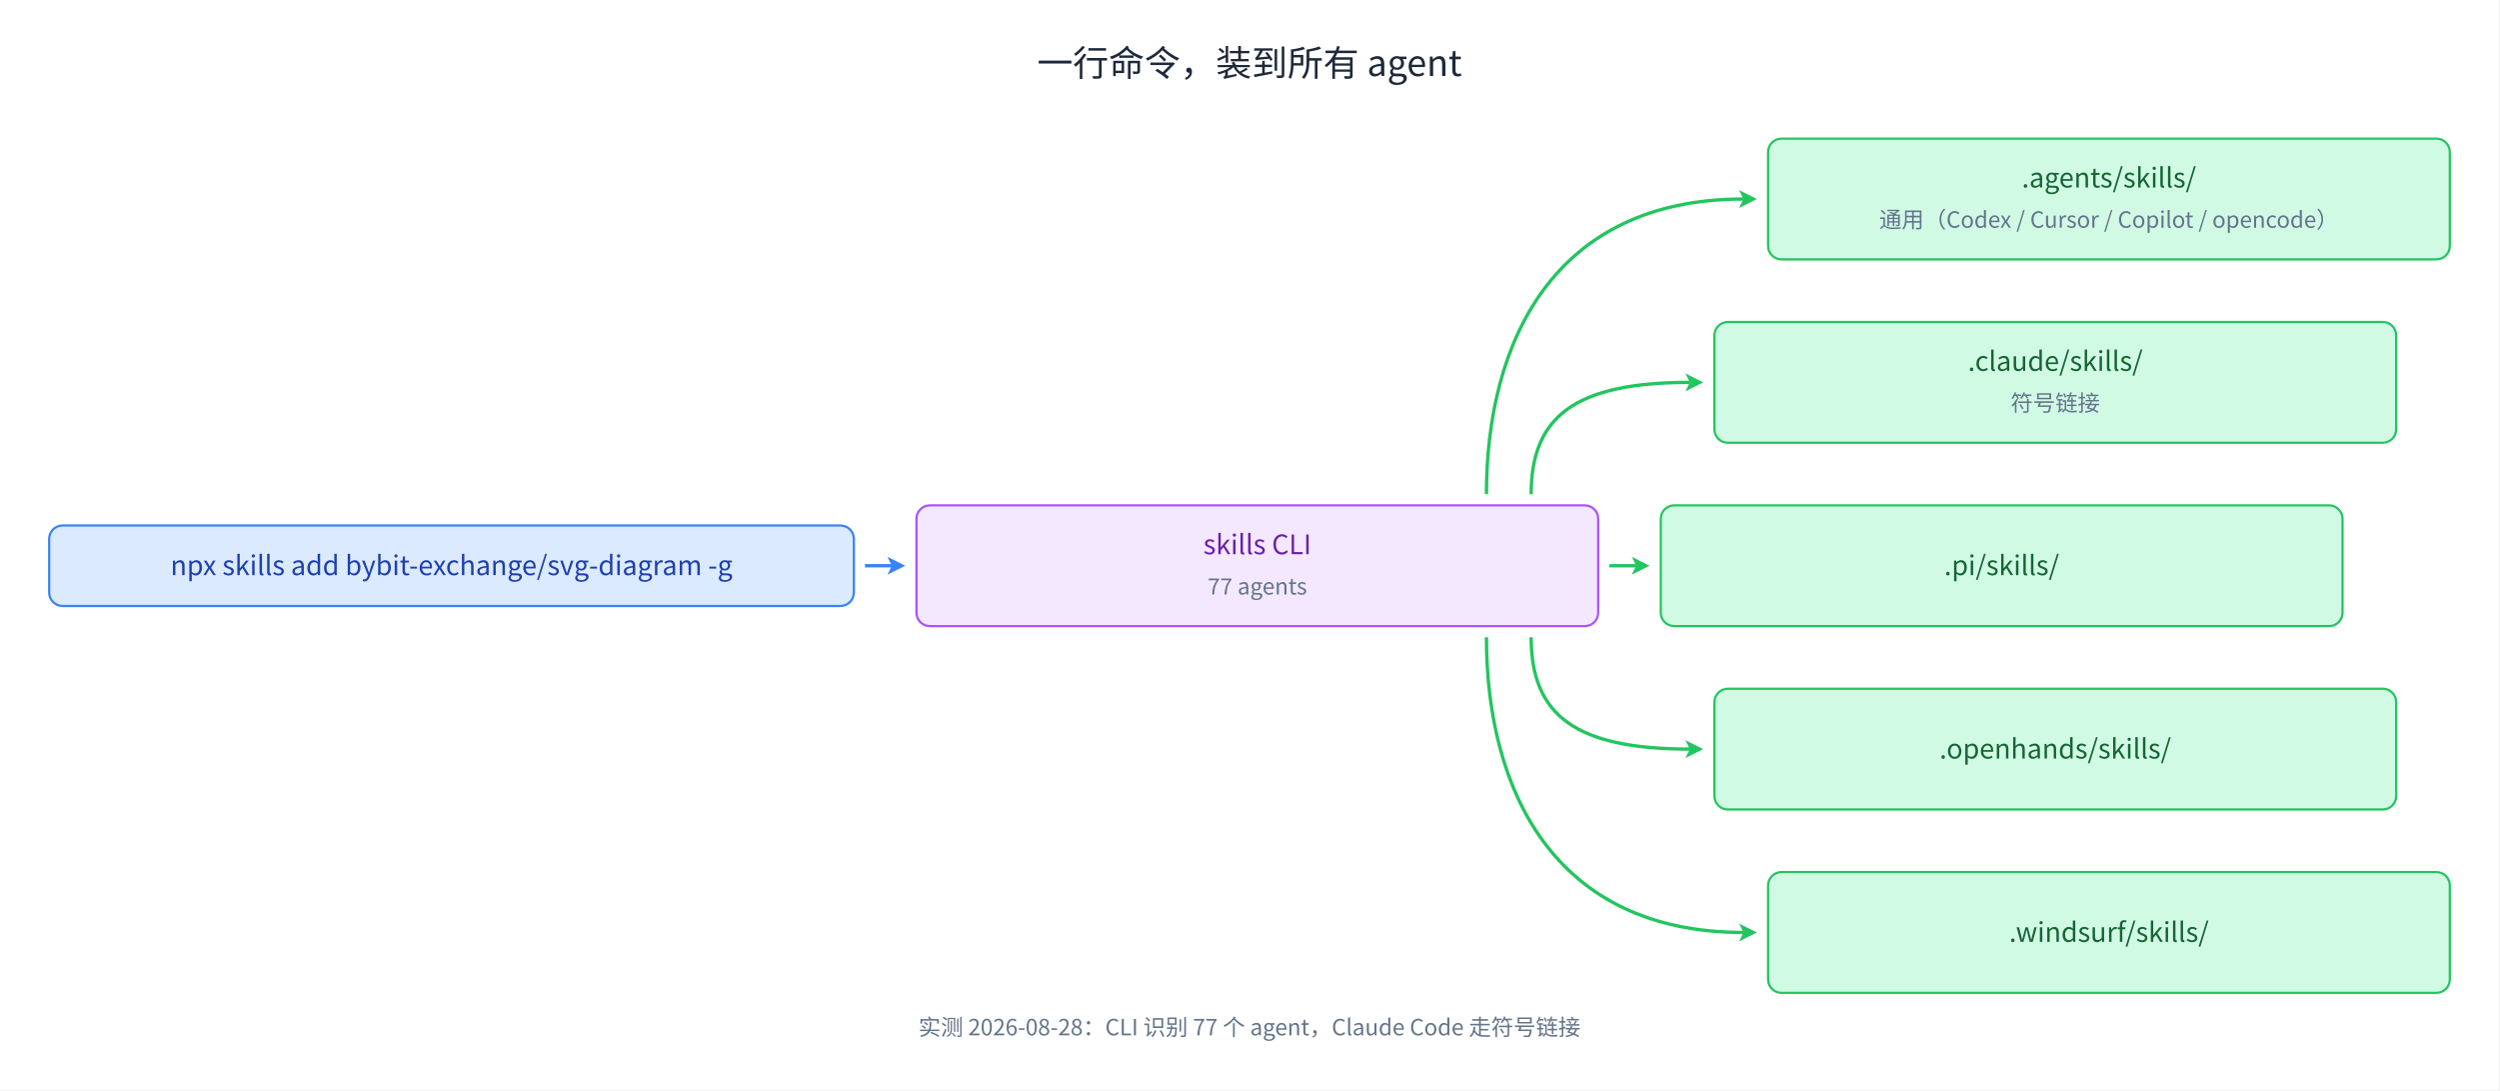
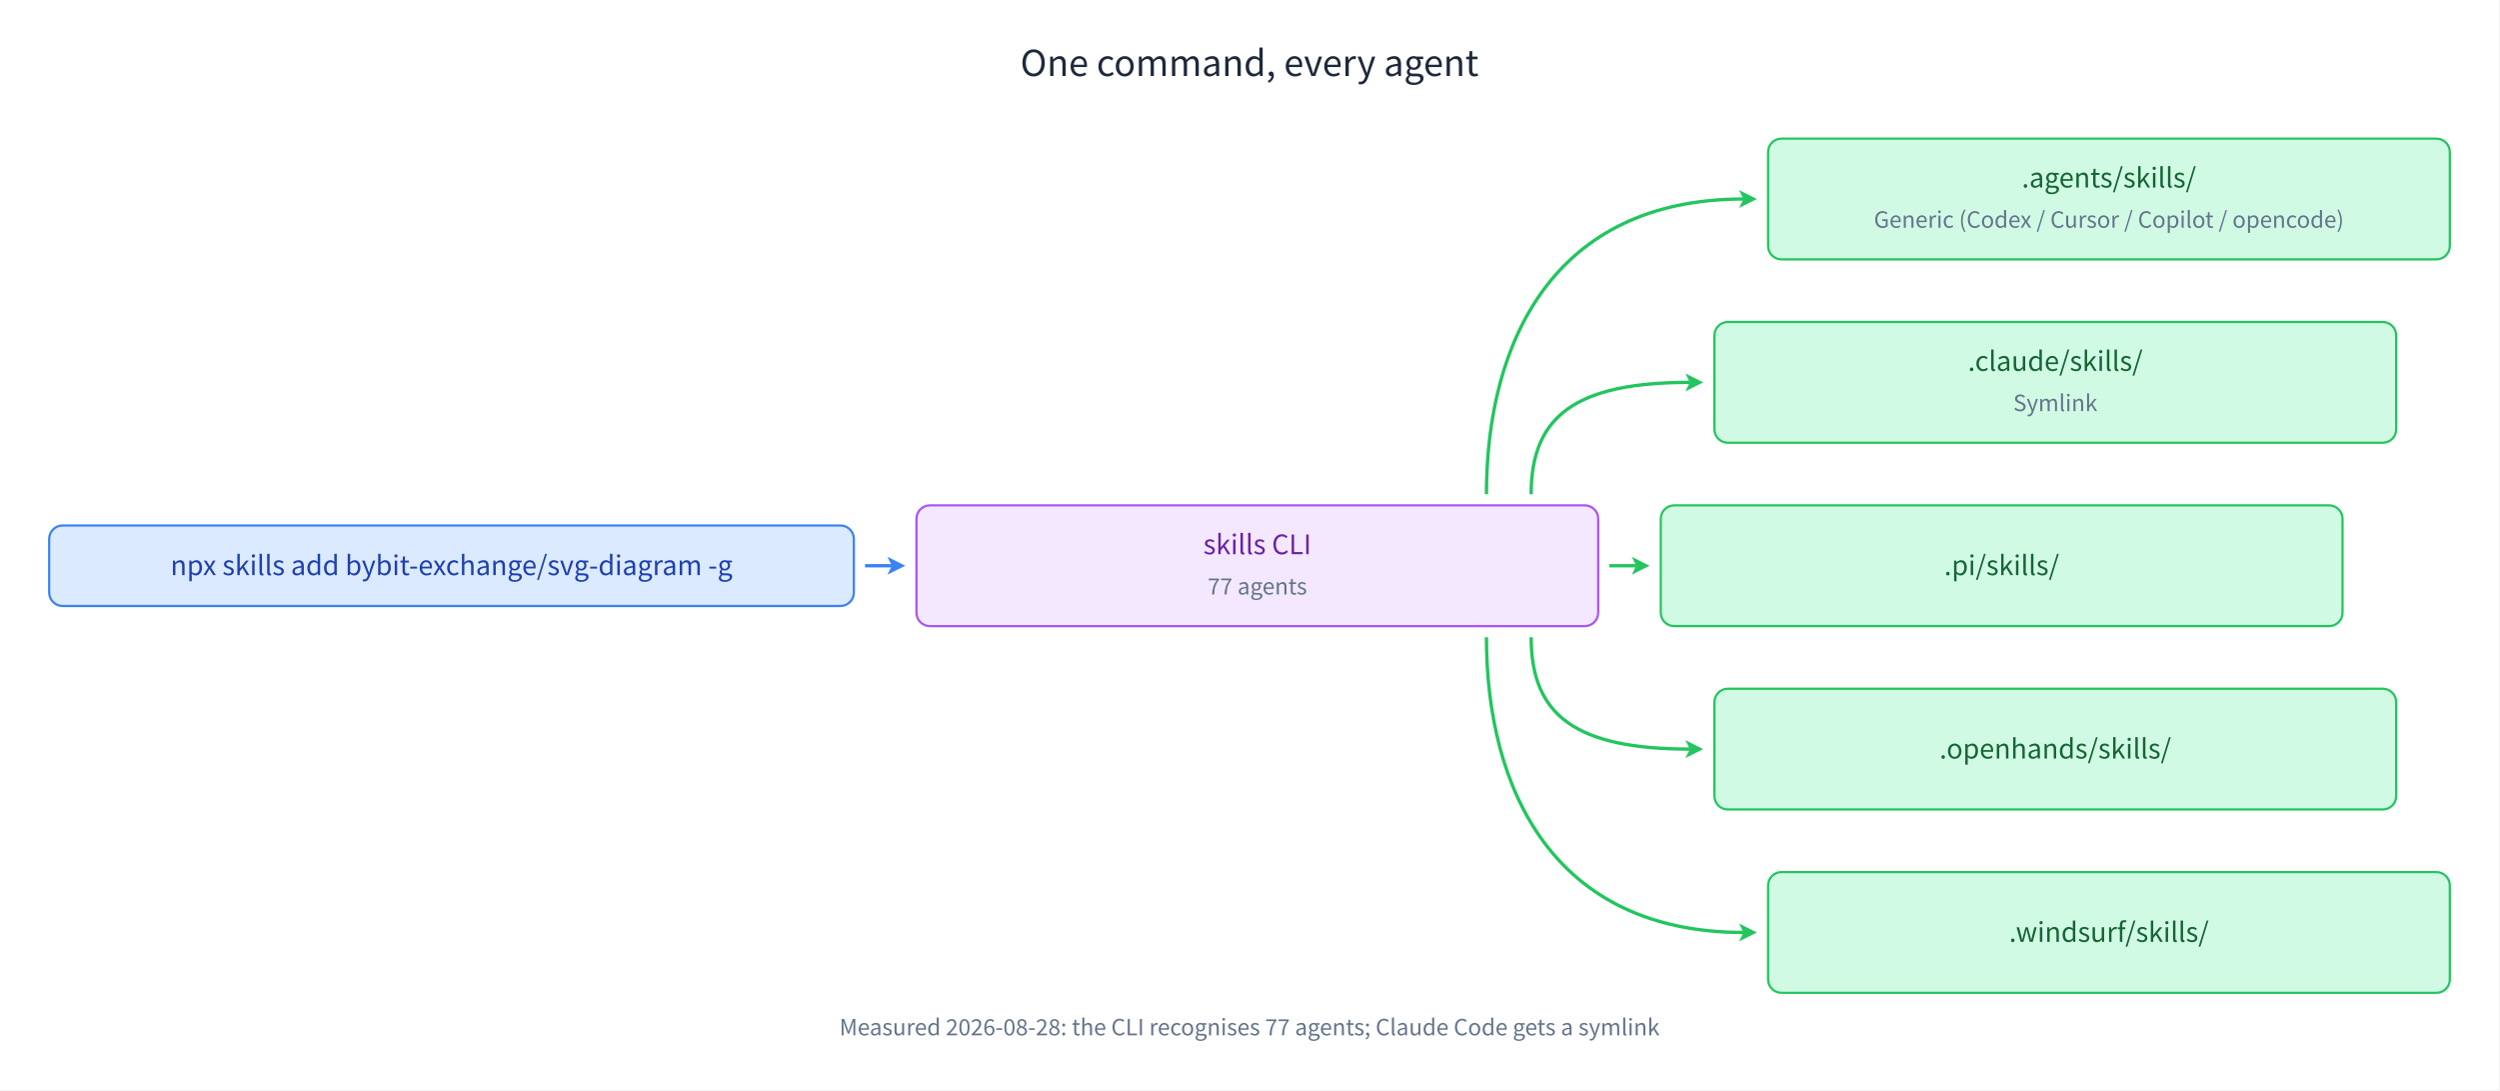
<svg xmlns="http://www.w3.org/2000/svg" viewBox="18 0 1118 487.5" width="1118">
  <style>
    text { font-family: 'PingFang SC', 'Microsoft YaHei', 'Noto Sans CJK SC', system-ui, sans-serif; }
  </style>
  <defs>
    <marker id="arrow-blue" markerWidth="8" markerHeight="8" refX="2" refY="4" orient="auto" markerUnits="userSpaceOnUse">
      <path d="M0,0 L8,4 L0,8 L2,4 z" fill="#3b82f6" />
    </marker>
    <marker id="arrow-green" markerWidth="8" markerHeight="8" refX="2" refY="4" orient="auto" markerUnits="userSpaceOnUse">
      <path d="M0,0 L8,4 L0,8 L2,4 z" fill="#22c55e" />
    </marker>
  </defs>
  <rect x="18" y="0" width="1118" height="487.5" fill="#ffffff" />
-   <text x="577" y="34" font-size="16" fill="#1e293b" text-anchor="middle">一行命令，装到所有 agent</text>
+   <text x="577" y="34" font-size="16" fill="#1e293b" text-anchor="middle">One command, every agent</text>
  <path d="M405,253 L 417,253" fill="none" stroke="#3b82f6" stroke-width="1.5" marker-end="url(#arrow-blue)" />
  <path d="M738,253 L 750,253" fill="none" stroke="#22c55e" stroke-width="1.5" marker-end="url(#arrow-green)" />
  <path d="M703,221 C 703,186 723,171 774,171" fill="none" stroke="#22c55e" stroke-width="1.5" marker-end="url(#arrow-green)" />
  <path d="M683,221 C 683,153 713,89 798,89" fill="none" stroke="#22c55e" stroke-width="1.5" marker-end="url(#arrow-green)" />
  <path d="M703,285 C 703,320 723,335 774,335" fill="none" stroke="#22c55e" stroke-width="1.5" marker-end="url(#arrow-green)" />
  <path d="M683,285 C 683,353 713,417 798,417" fill="none" stroke="#22c55e" stroke-width="1.5" marker-end="url(#arrow-green)" />
  <rect x="40" y="235" width="360" height="36" rx="6" fill="#dbeafe" stroke="#3b82f6" />
  <text x="220" y="257.2" font-size="12" fill="#1e40af" text-anchor="middle">npx skills add bybit-exchange/svg-diagram -g</text>
  <rect x="428" y="226" width="305" height="54" rx="6" fill="#f3e8ff" stroke="#a855f7" />
  <text x="580.5" y="247.85" font-size="12" fill="#6b21a8" text-anchor="middle">skills CLI</text>
  <text x="580.5" y="265.85" font-size="10" fill="#64748b" text-anchor="middle">77 agents</text>
  <rect x="809" y="62" width="305" height="54" rx="6" fill="#d1fae5" stroke="#22c55e" />
  <text x="961.5" y="83.85" font-size="12" fill="#166534" text-anchor="middle">.agents/skills/</text>
-   <text x="961.5" y="101.85" font-size="10" fill="#64748b" text-anchor="middle">通用（Codex / Cursor / Copilot / opencode）</text>
+   <text x="961.5" y="101.85" font-size="10" fill="#64748b" text-anchor="middle">Generic (Codex / Cursor / Copilot / opencode)</text>
  <rect x="785" y="144" width="305" height="54" rx="6" fill="#d1fae5" stroke="#22c55e" />
  <text x="937.5" y="165.85" font-size="12" fill="#166534" text-anchor="middle">.claude/skills/</text>
-   <text x="937.5" y="183.85" font-size="10" fill="#64748b" text-anchor="middle">符号链接</text>
+   <text x="937.5" y="183.85" font-size="10" fill="#64748b" text-anchor="middle">Symlink</text>
  <rect x="761" y="226" width="305" height="54" rx="6" fill="#d1fae5" stroke="#22c55e" />
  <text x="913.5" y="257.2" font-size="12" fill="#166534" text-anchor="middle">.pi/skills/</text>
  <rect x="785" y="308" width="305" height="54" rx="6" fill="#d1fae5" stroke="#22c55e" />
  <text x="937.5" y="339.2" font-size="12" fill="#166534" text-anchor="middle">.openhands/skills/</text>
  <rect x="809" y="390" width="305" height="54" rx="6" fill="#d1fae5" stroke="#22c55e" />
  <text x="961.5" y="421.2" font-size="12" fill="#166534" text-anchor="middle">.windsurf/skills/</text>
-   <text x="577" y="463" font-size="10" fill="#64748b" text-anchor="middle">实测 2026-08-28：CLI 识别 77 个 agent，Claude Code 走符号链接</text>
+   <text x="577" y="463" font-size="10" fill="#64748b" text-anchor="middle">Measured 2026-08-28: the CLI recognises 77 agents; Claude Code gets a symlink</text>
</svg>
